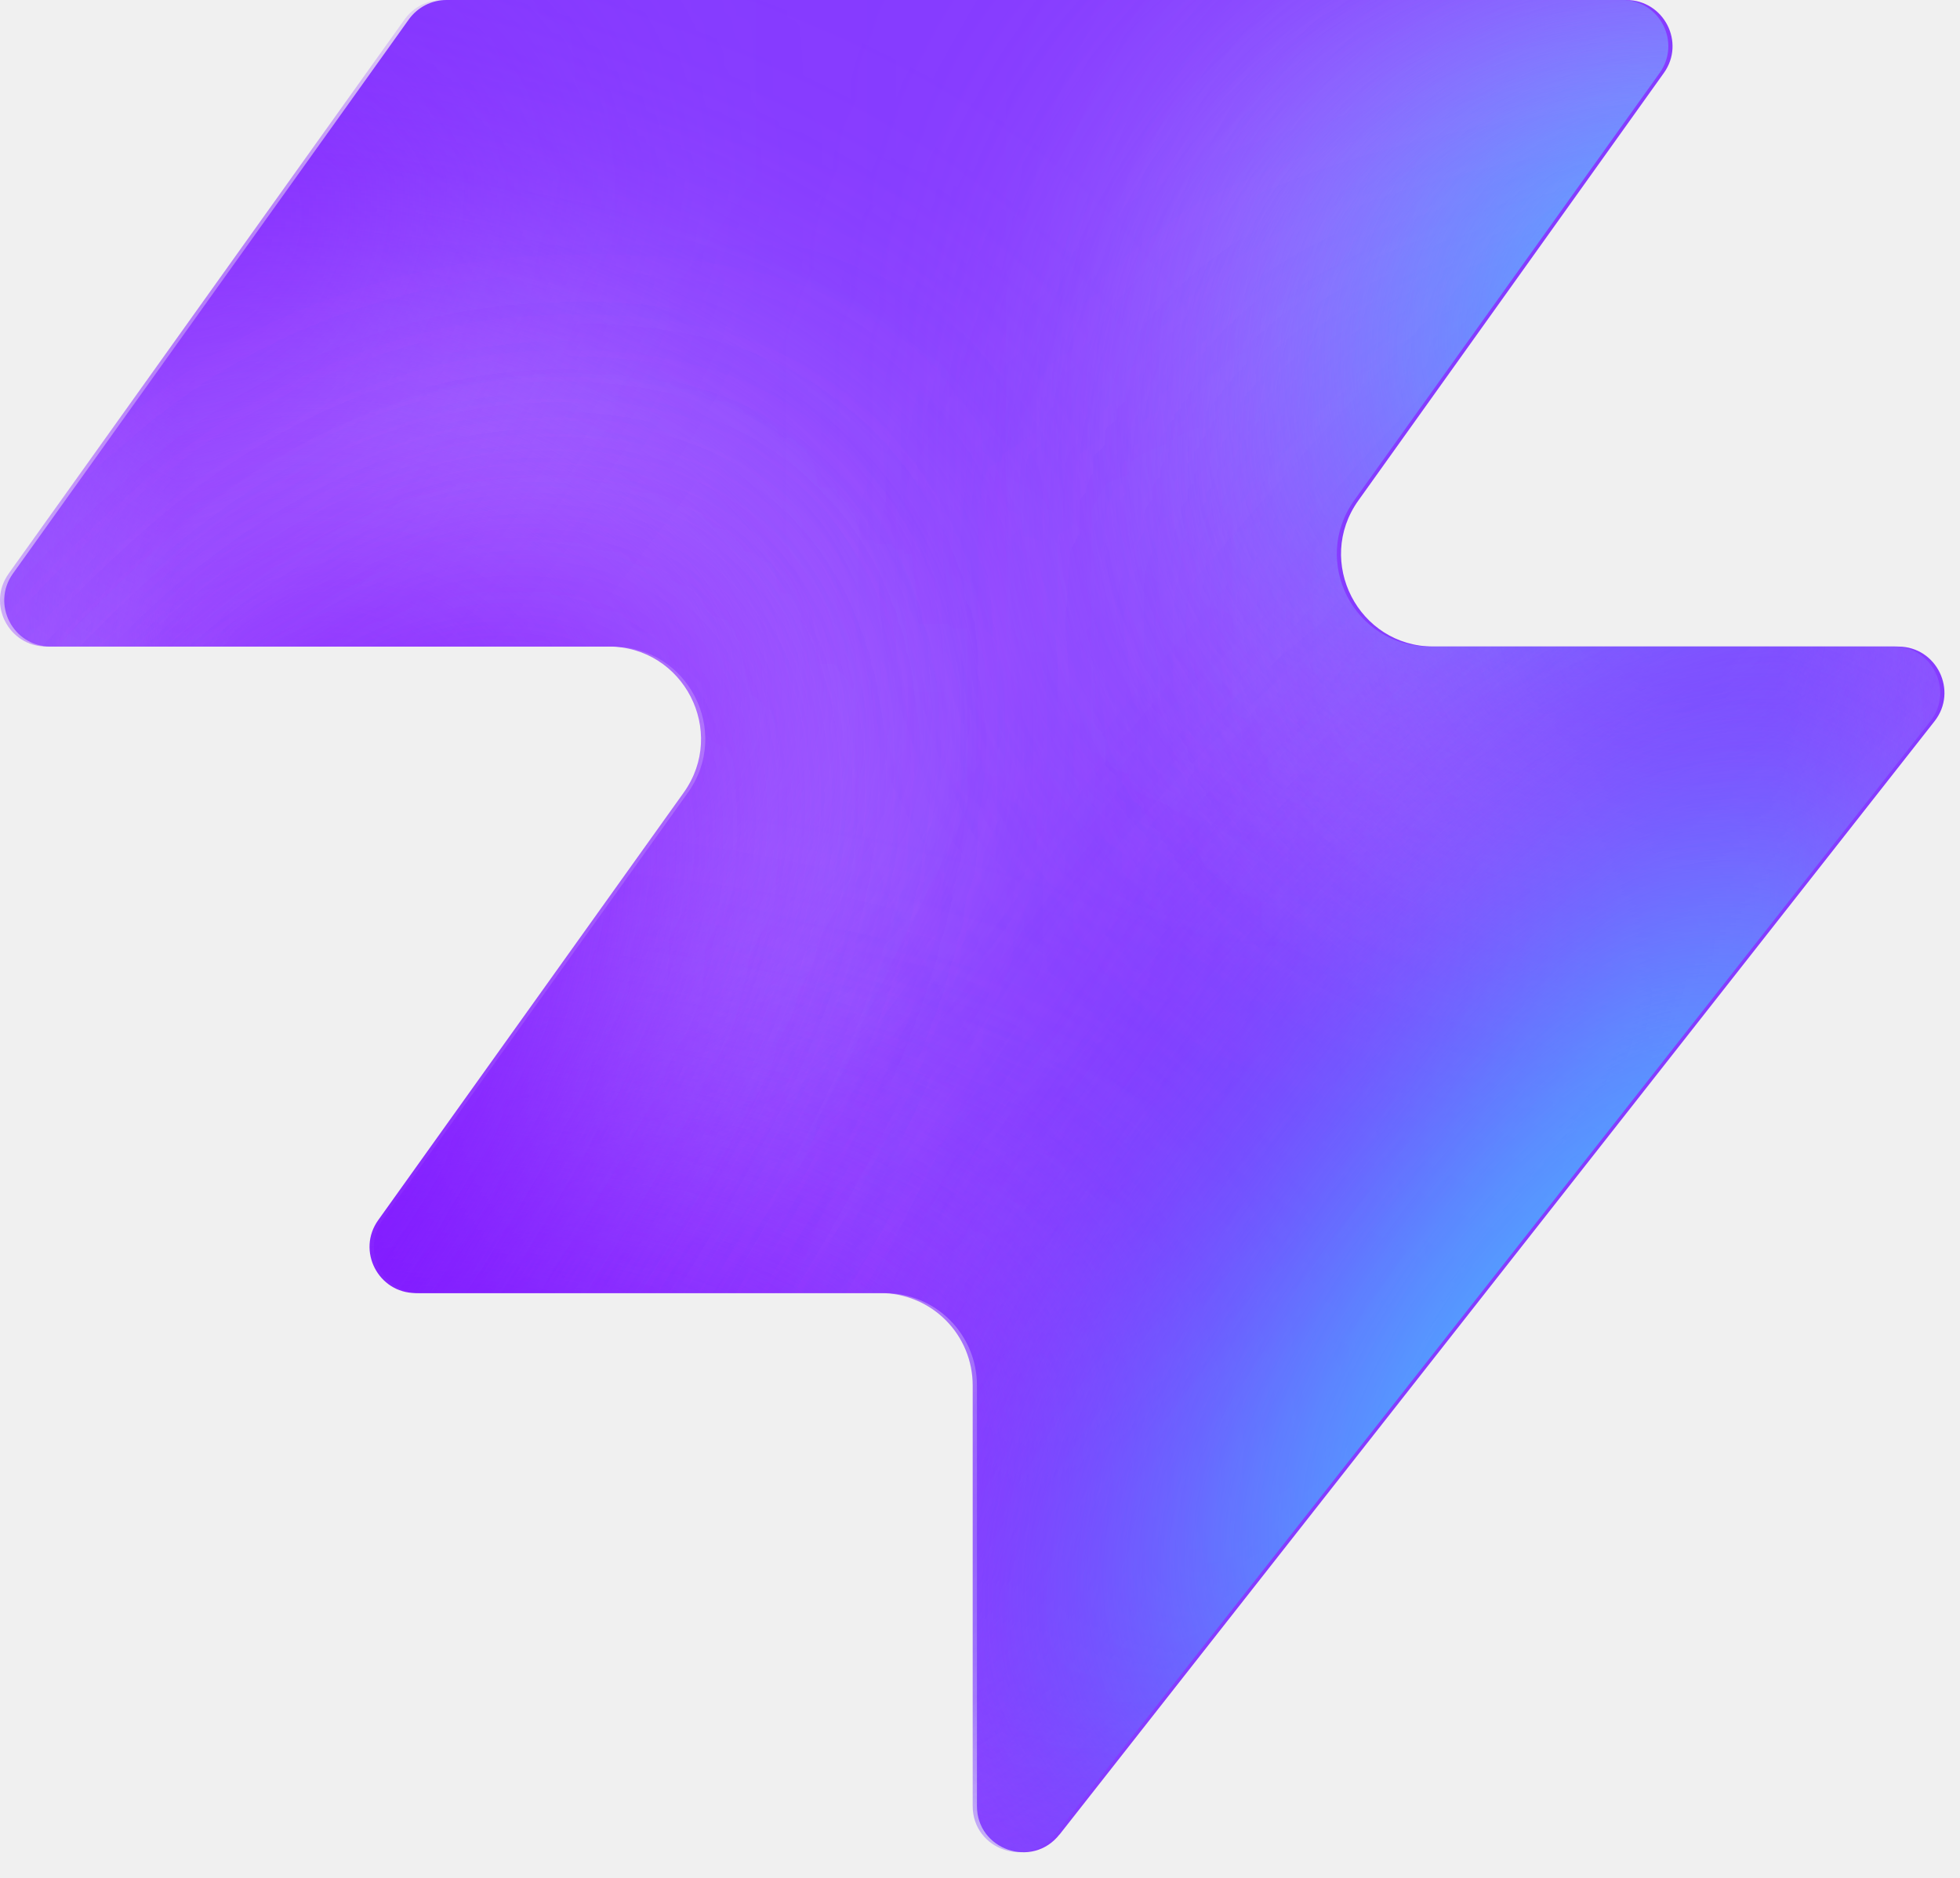
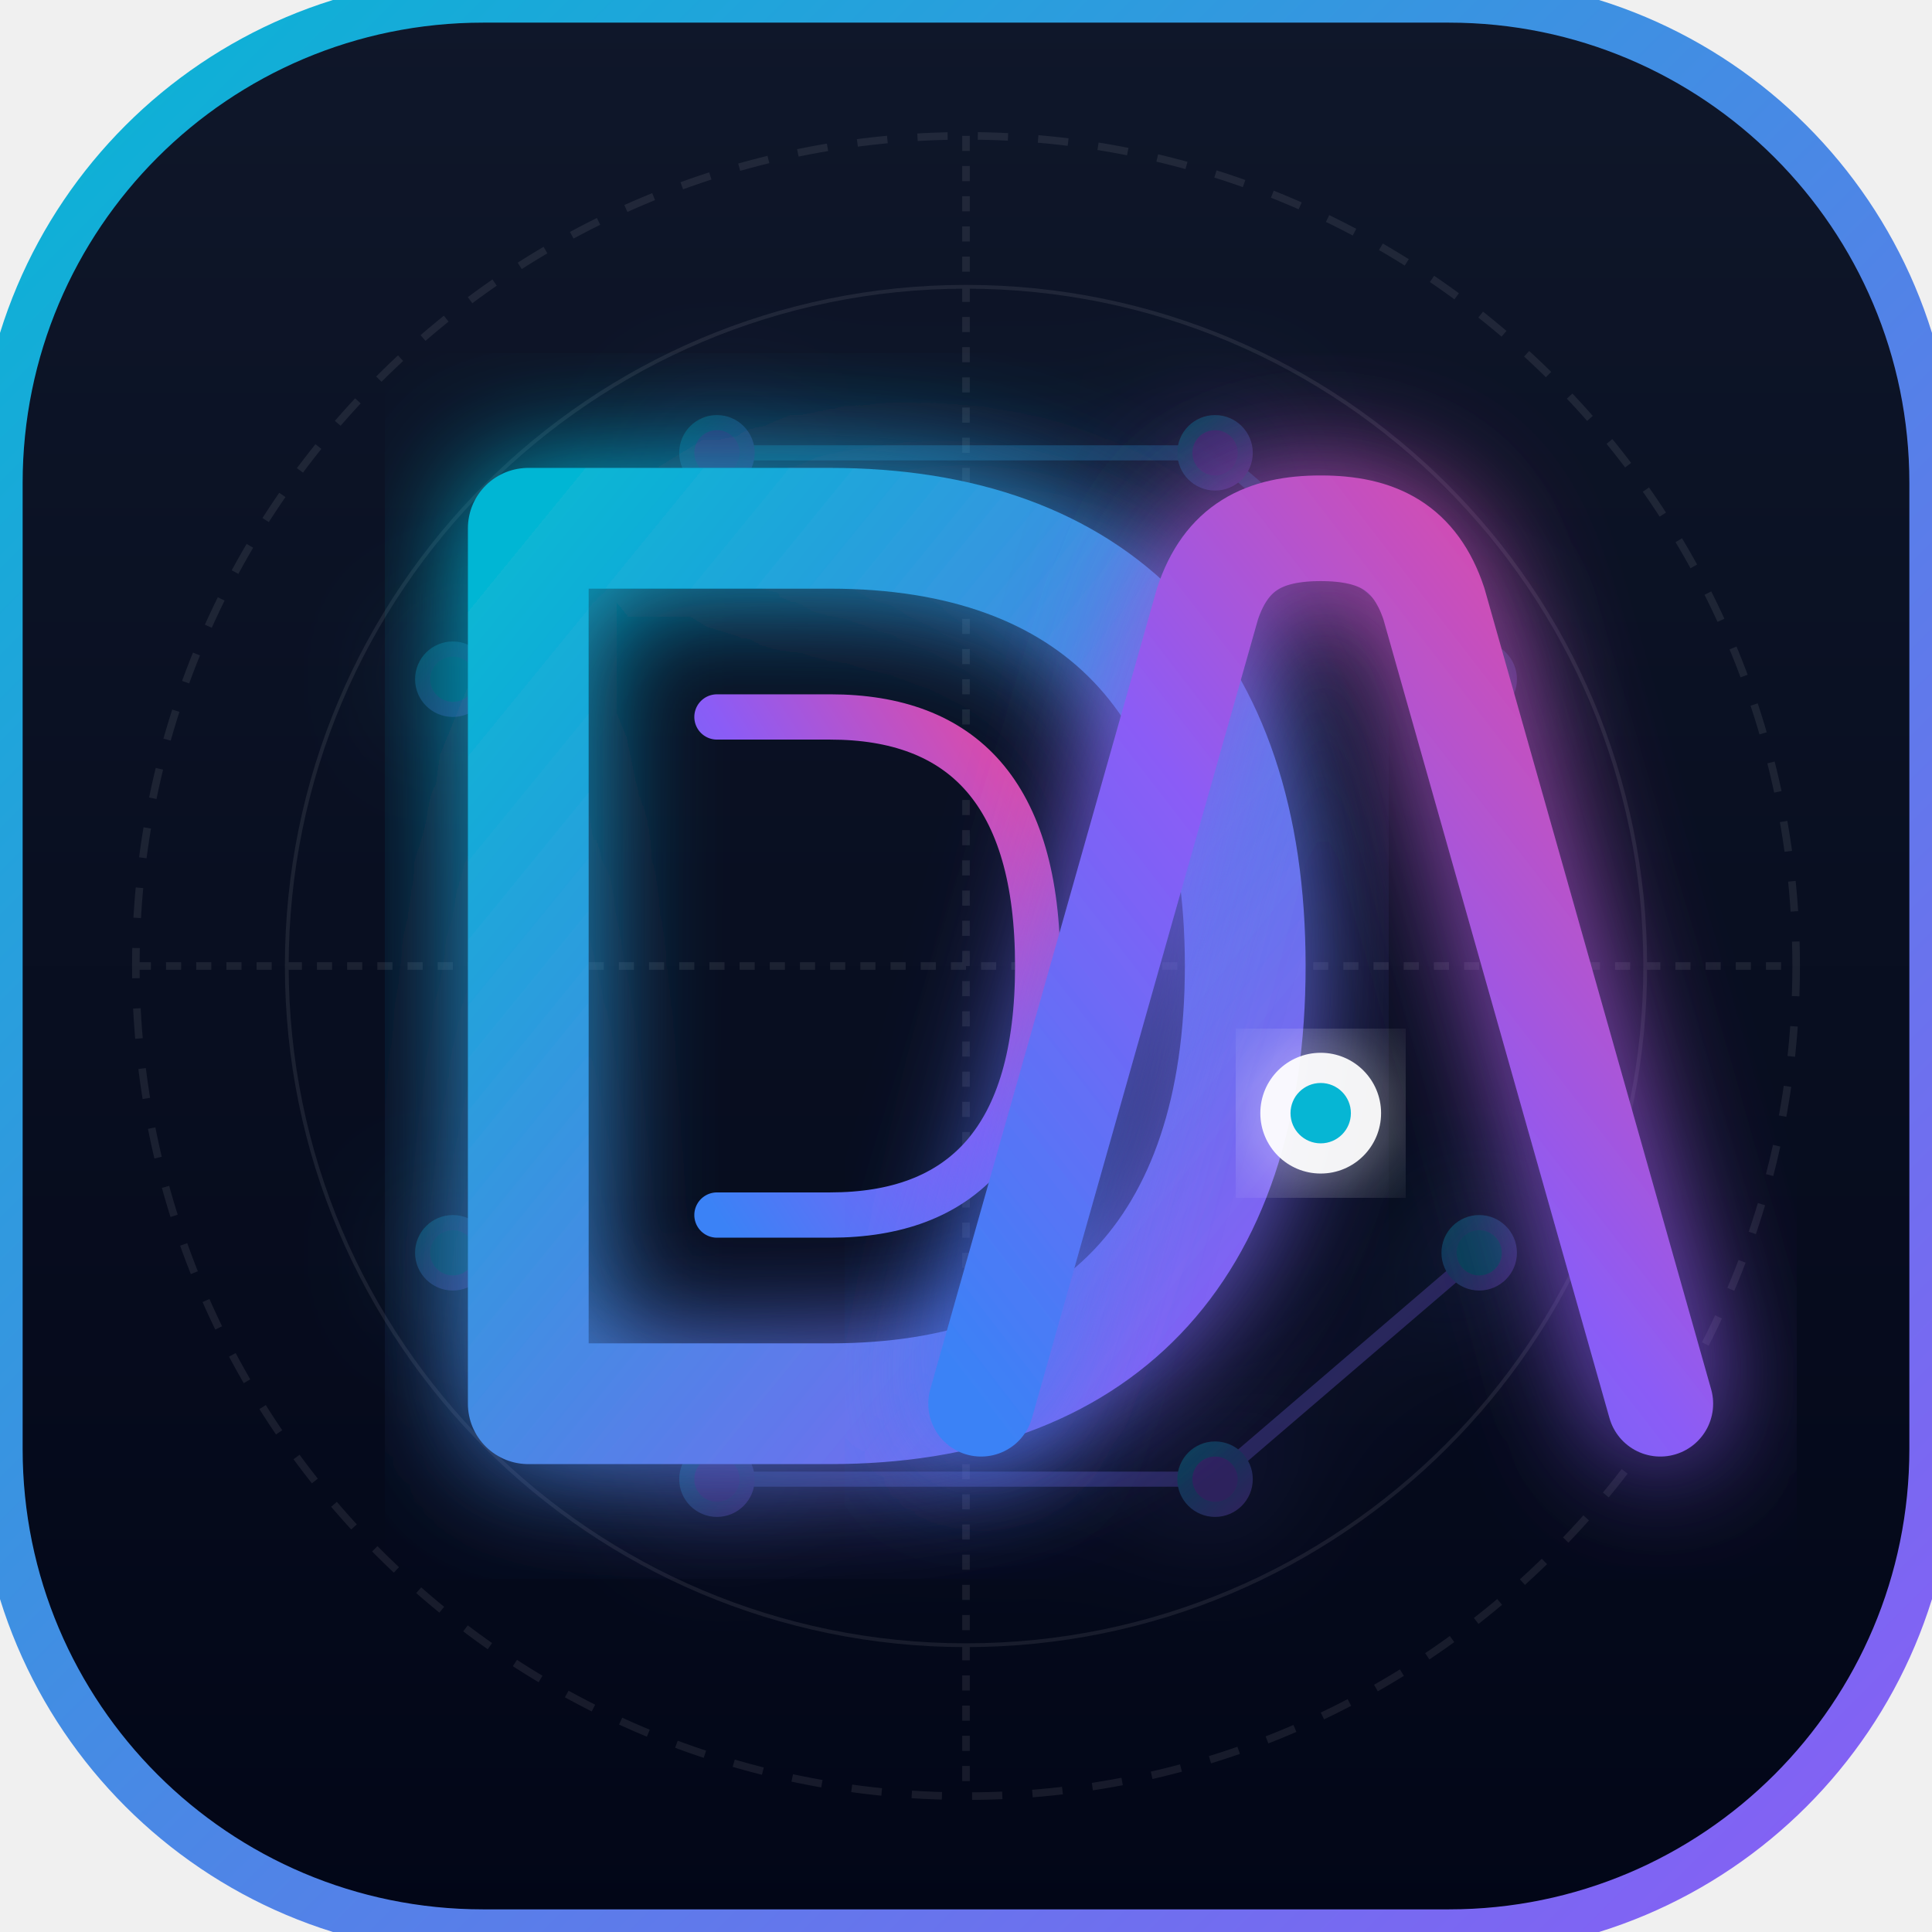
- <svg xmlns="http://www.w3.org/2000/svg" width="48" height="46" fill="none" viewBox="0 0 48 46">
-   <path fill="#863bff" d="M25.946 44.938c-.664.845-2.021.375-2.021-.698V33.937a2.26 2.26 0 0 0-2.262-2.262H10.287c-.92 0-1.456-1.04-.92-1.788l7.48-10.471c1.07-1.497 0-3.578-1.842-3.578H1.237c-.92 0-1.456-1.04-.92-1.788L10.013.474c.214-.297.556-.474.92-.474h28.894c.92 0 1.456 1.04.92 1.788l-7.48 10.471c-1.07 1.498 0 3.579 1.842 3.579h11.377c.943 0 1.473 1.088.89 1.83L25.947 44.94z" style="fill:#863bff;fill:color(display-p3 .525 .23 1);fill-opacity:1" />
-   <mask id="a" width="48" height="46" x="0" y="0" maskUnits="userSpaceOnUse" style="mask-type:alpha">
-     <path fill="#000" d="M25.842 44.938c-.664.844-2.021.375-2.021-.698V33.937a2.26 2.26 0 0 0-2.262-2.262H10.183c-.92 0-1.456-1.04-.92-1.788l7.48-10.471c1.07-1.498 0-3.579-1.842-3.579H1.133c-.92 0-1.456-1.04-.92-1.787L9.91.473c.214-.297.556-.474.92-.474h28.894c.92 0 1.456 1.04.92 1.788l-7.48 10.471c-1.07 1.498 0 3.578 1.842 3.578h11.377c.943 0 1.473 1.088.89 1.832L25.843 44.94z" style="fill:#000;fill-opacity:1" />
-   </mask>
-   <g mask="url(#a)">
-     <g filter="url(#b)">
-       <ellipse cx="5.508" cy="14.704" fill="#ede6ff" rx="5.508" ry="14.704" style="fill:#ede6ff;fill:color(display-p3 .927 .903 1);fill-opacity:1" transform="matrix(.00324 1 1 -.00324 -4.47 31.516)" />
-     </g>
-     <g filter="url(#c)">
-       <ellipse cx="10.399" cy="29.851" fill="#ede6ff" rx="10.399" ry="29.851" style="fill:#ede6ff;fill:color(display-p3 .927 .903 1);fill-opacity:1" transform="matrix(.00324 1 1 -.00324 -39.328 7.883)" />
-     </g>
-     <g filter="url(#d)">
-       <ellipse cx="5.508" cy="30.487" fill="#7e14ff" rx="5.508" ry="30.487" style="fill:#7e14ff;fill:color(display-p3 .492 .077 1);fill-opacity:1" transform="rotate(89.814 -25.913 -14.639)scale(1 -1)" />
-     </g>
-     <g filter="url(#e)">
-       <ellipse cx="5.508" cy="30.599" fill="#7e14ff" rx="5.508" ry="30.599" style="fill:#7e14ff;fill:color(display-p3 .492 .077 1);fill-opacity:1" transform="rotate(89.814 -32.644 -3.334)scale(1 -1)" />
-     </g>
-     <g filter="url(#f)">
-       <ellipse cx="5.508" cy="30.599" fill="#7e14ff" rx="5.508" ry="30.599" style="fill:#7e14ff;fill:color(display-p3 .492 .077 1);fill-opacity:1" transform="matrix(.00324 1 1 -.00324 -34.34 30.47)" />
-     </g>
-     <g filter="url(#g)">
-       <ellipse cx="14.072" cy="22.078" fill="#ede6ff" rx="14.072" ry="22.078" style="fill:#ede6ff;fill:color(display-p3 .927 .903 1);fill-opacity:1" transform="rotate(93.35 24.506 48.493)scale(-1 1)" />
-     </g>
-     <g filter="url(#h)">
-       <ellipse cx="3.47" cy="21.501" fill="#7e14ff" rx="3.47" ry="21.501" style="fill:#7e14ff;fill:color(display-p3 .492 .077 1);fill-opacity:1" transform="rotate(89.009 28.708 47.59)scale(-1 1)" />
-     </g>
-     <g filter="url(#i)">
-       <ellipse cx="3.47" cy="21.501" fill="#7e14ff" rx="3.47" ry="21.501" style="fill:#7e14ff;fill:color(display-p3 .492 .077 1);fill-opacity:1" transform="rotate(89.009 28.708 47.59)scale(-1 1)" />
-     </g>
-     <g filter="url(#j)">
-       <ellipse cx=".387" cy="8.972" fill="#7e14ff" rx="4.407" ry="29.108" style="fill:#7e14ff;fill:color(display-p3 .492 .077 1);fill-opacity:1" transform="rotate(39.51 .387 8.972)" />
-     </g>
-     <g filter="url(#k)">
-       <ellipse cx="47.523" cy="-6.092" fill="#7e14ff" rx="4.407" ry="29.108" style="fill:#7e14ff;fill:color(display-p3 .492 .077 1);fill-opacity:1" transform="rotate(37.892 47.523 -6.092)" />
-     </g>
-     <g filter="url(#l)">
-       <ellipse cx="41.412" cy="6.333" fill="#47bfff" rx="5.971" ry="9.665" style="fill:#47bfff;fill:color(display-p3 .28 .748 1);fill-opacity:1" transform="rotate(37.892 41.412 6.333)" />
-     </g>
-     <g filter="url(#m)">
-       <ellipse cx="-1.879" cy="38.332" fill="#7e14ff" rx="4.407" ry="29.108" style="fill:#7e14ff;fill:color(display-p3 .492 .077 1);fill-opacity:1" transform="rotate(37.892 -1.88 38.332)" />
-     </g>
-     <g filter="url(#n)">
-       <ellipse cx="-1.879" cy="38.332" fill="#7e14ff" rx="4.407" ry="29.108" style="fill:#7e14ff;fill:color(display-p3 .492 .077 1);fill-opacity:1" transform="rotate(37.892 -1.88 38.332)" />
-     </g>
-     <g filter="url(#o)">
-       <ellipse cx="35.651" cy="29.907" fill="#7e14ff" rx="4.407" ry="29.108" style="fill:#7e14ff;fill:color(display-p3 .492 .077 1);fill-opacity:1" transform="rotate(37.892 35.651 29.907)" />
-     </g>
-     <g filter="url(#p)">
-       <ellipse cx="38.418" cy="32.4" fill="#47bfff" rx="5.971" ry="15.297" style="fill:#47bfff;fill:color(display-p3 .28 .748 1);fill-opacity:1" transform="rotate(37.892 38.418 32.4)" />
-     </g>
-   </g>
+ <svg xmlns="http://www.w3.org/2000/svg" viewBox="0 0 512 512" width="100%" height="100%">
  <defs>
-     <filter id="b" width="60.045" height="41.654" x="-19.77" y="16.149" color-interpolation-filters="sRGB" filterUnits="userSpaceOnUse">
-       <feFlood flood-opacity="0" result="BackgroundImageFix" />
-       <feBlend in="SourceGraphic" in2="BackgroundImageFix" result="shape" />
-       <feGaussianBlur result="effect1_foregroundBlur_2002_17158" stdDeviation="7.659" />
-     </filter>
-     <filter id="c" width="90.34" height="51.437" x="-54.613" y="-7.533" color-interpolation-filters="sRGB" filterUnits="userSpaceOnUse">
-       <feFlood flood-opacity="0" result="BackgroundImageFix" />
-       <feBlend in="SourceGraphic" in2="BackgroundImageFix" result="shape" />
-       <feGaussianBlur result="effect1_foregroundBlur_2002_17158" stdDeviation="7.659" />
-     </filter>
-     <filter id="d" width="79.355" height="29.4" x="-49.64" y="2.03" color-interpolation-filters="sRGB" filterUnits="userSpaceOnUse">
-       <feFlood flood-opacity="0" result="BackgroundImageFix" />
-       <feBlend in="SourceGraphic" in2="BackgroundImageFix" result="shape" />
-       <feGaussianBlur result="effect1_foregroundBlur_2002_17158" stdDeviation="4.596" />
-     </filter>
-     <filter id="e" width="79.579" height="29.4" x="-45.045" y="20.029" color-interpolation-filters="sRGB" filterUnits="userSpaceOnUse">
-       <feFlood flood-opacity="0" result="BackgroundImageFix" />
-       <feBlend in="SourceGraphic" in2="BackgroundImageFix" result="shape" />
-       <feGaussianBlur result="effect1_foregroundBlur_2002_17158" stdDeviation="4.596" />
-     </filter>
-     <filter id="f" width="79.579" height="29.4" x="-43.513" y="21.178" color-interpolation-filters="sRGB" filterUnits="userSpaceOnUse">
-       <feFlood flood-opacity="0" result="BackgroundImageFix" />
-       <feBlend in="SourceGraphic" in2="BackgroundImageFix" result="shape" />
-       <feGaussianBlur result="effect1_foregroundBlur_2002_17158" stdDeviation="4.596" />
-     </filter>
-     <filter id="g" width="74.749" height="58.852" x="15.756" y="-17.901" color-interpolation-filters="sRGB" filterUnits="userSpaceOnUse">
-       <feFlood flood-opacity="0" result="BackgroundImageFix" />
-       <feBlend in="SourceGraphic" in2="BackgroundImageFix" result="shape" />
-       <feGaussianBlur result="effect1_foregroundBlur_2002_17158" stdDeviation="7.659" />
-     </filter>
-     <filter id="h" width="61.377" height="25.362" x="23.548" y="2.284" color-interpolation-filters="sRGB" filterUnits="userSpaceOnUse">
-       <feFlood flood-opacity="0" result="BackgroundImageFix" />
-       <feBlend in="SourceGraphic" in2="BackgroundImageFix" result="shape" />
-       <feGaussianBlur result="effect1_foregroundBlur_2002_17158" stdDeviation="4.596" />
-     </filter>
-     <filter id="i" width="61.377" height="25.362" x="23.548" y="2.284" color-interpolation-filters="sRGB" filterUnits="userSpaceOnUse">
-       <feFlood flood-opacity="0" result="BackgroundImageFix" />
-       <feBlend in="SourceGraphic" in2="BackgroundImageFix" result="shape" />
-       <feGaussianBlur result="effect1_foregroundBlur_2002_17158" stdDeviation="4.596" />
-     </filter>
-     <filter id="j" width="56.045" height="63.649" x="-27.636" y="-22.853" color-interpolation-filters="sRGB" filterUnits="userSpaceOnUse">
-       <feFlood flood-opacity="0" result="BackgroundImageFix" />
-       <feBlend in="SourceGraphic" in2="BackgroundImageFix" result="shape" />
-       <feGaussianBlur result="effect1_foregroundBlur_2002_17158" stdDeviation="4.596" />
-     </filter>
-     <filter id="k" width="54.814" height="64.646" x="20.116" y="-38.415" color-interpolation-filters="sRGB" filterUnits="userSpaceOnUse">
-       <feFlood flood-opacity="0" result="BackgroundImageFix" />
-       <feBlend in="SourceGraphic" in2="BackgroundImageFix" result="shape" />
-       <feGaussianBlur result="effect1_foregroundBlur_2002_17158" stdDeviation="4.596" />
-     </filter>
-     <filter id="l" width="33.541" height="35.313" x="24.641" y="-11.323" color-interpolation-filters="sRGB" filterUnits="userSpaceOnUse">
-       <feFlood flood-opacity="0" result="BackgroundImageFix" />
-       <feBlend in="SourceGraphic" in2="BackgroundImageFix" result="shape" />
-       <feGaussianBlur result="effect1_foregroundBlur_2002_17158" stdDeviation="4.596" />
-     </filter>
-     <filter id="m" width="54.814" height="64.646" x="-29.286" y="6.009" color-interpolation-filters="sRGB" filterUnits="userSpaceOnUse">
-       <feFlood flood-opacity="0" result="BackgroundImageFix" />
-       <feBlend in="SourceGraphic" in2="BackgroundImageFix" result="shape" />
-       <feGaussianBlur result="effect1_foregroundBlur_2002_17158" stdDeviation="4.596" />
-     </filter>
-     <filter id="n" width="54.814" height="64.646" x="-29.286" y="6.009" color-interpolation-filters="sRGB" filterUnits="userSpaceOnUse">
-       <feFlood flood-opacity="0" result="BackgroundImageFix" />
-       <feBlend in="SourceGraphic" in2="BackgroundImageFix" result="shape" />
-       <feGaussianBlur result="effect1_foregroundBlur_2002_17158" stdDeviation="4.596" />
-     </filter>
-     <filter id="o" width="54.814" height="64.646" x="8.244" y="-2.416" color-interpolation-filters="sRGB" filterUnits="userSpaceOnUse">
-       <feFlood flood-opacity="0" result="BackgroundImageFix" />
-       <feBlend in="SourceGraphic" in2="BackgroundImageFix" result="shape" />
-       <feGaussianBlur result="effect1_foregroundBlur_2002_17158" stdDeviation="4.596" />
-     </filter>
-     <filter id="p" width="39.409" height="43.623" x="18.713" y="10.588" color-interpolation-filters="sRGB" filterUnits="userSpaceOnUse">
-       <feFlood flood-opacity="0" result="BackgroundImageFix" />
-       <feBlend in="SourceGraphic" in2="BackgroundImageFix" result="shape" />
-       <feGaussianBlur result="effect1_foregroundBlur_2002_17158" stdDeviation="4.596" />
+     <linearGradient id="primary-grad" x1="0%" y1="0%" x2="100%" y2="100%">
+       <stop offset="0%" stop-color="#06b6d4" />
+       <stop offset="100%" stop-color="#8b5cf6" />
+     </linearGradient>
+     <linearGradient id="accent-grad" x1="0%" y1="100%" x2="100%" y2="0%">
+       <stop offset="0%" stop-color="#3b82f6" />
+       <stop offset="50%" stop-color="#8b5cf6" />
+       <stop offset="100%" stop-color="#ec4899" />
+     </linearGradient>
+     <linearGradient id="bg-grad" x1="0%" y1="0%" x2="0%" y2="100%">
+       <stop offset="0%" stop-color="#0f172a" />
+       <stop offset="100%" stop-color="#020617" />
+     </linearGradient>
+     <filter id="glow" x="-20%" y="-20%" width="140%" height="140%">
+       <feGaussianBlur stdDeviation="16" result="blur" />
+       <feComposite in="SourceGraphic" in2="blur" operator="over" />
    </filter>
  </defs>
+   <rect width="512" height="512" rx="128" fill="url(#bg-grad)" stroke="url(#primary-grad)" stroke-width="12" />
+   <g opacity="0.08">
+     <circle cx="256" cy="256" r="220" fill="none" stroke="#fff" stroke-width="2" stroke-dasharray="8 8" />
+     <circle cx="256" cy="256" r="180" fill="none" stroke="#fff" stroke-width="1" />
+     <line x1="256" y1="36" x2="256" y2="476" stroke="#fff" stroke-width="2" stroke-dasharray="4 4" />
+     <line x1="36" y1="256" x2="476" y2="256" stroke="#fff" stroke-width="2" stroke-dasharray="4 4" />
+   </g>
+   <g>
+     <g opacity="0.3" stroke="url(#primary-grad)" stroke-width="4" fill="none" filter="url(#glow)">
+       <path d="M 120 180 L 190 120 L 322 120 L 392 180 M 120 332 L 190 392 L 322 392 L 392 332" />
+       <circle cx="120" cy="180" r="8" fill="#06b6d4" />
+       <circle cx="190" cy="120" r="8" fill="#8b5cf6" />
+       <circle cx="322" cy="120" r="8" fill="#8b5cf6" />
+       <circle cx="392" cy="180" r="8" fill="#06b6d4" />
+       <circle cx="120" cy="332" r="8" fill="#06b6d4" />
+       <circle cx="190" cy="392" r="8" fill="#8b5cf6" />
+       <circle cx="322" cy="392" r="8" fill="#8b5cf6" />
+       <circle cx="392" cy="332" r="8" fill="#06b6d4" />
+     </g>
+     <path d="M 140 140 L 220 140 C 290 140 330 180 330 256 C 330 332 290 372 220 372 L 140 372 Z" fill="none" stroke="url(#primary-grad)" stroke-width="32" stroke-linejoin="round" stroke-linecap="round" filter="url(#glow)" />
+     <path d="M 190 190 L 220 190 C 255 190 275 210 275 256 C 275 302 255 322 220 322 L 190 322" fill="none" stroke="url(#accent-grad)" stroke-width="12" stroke-linejoin="round" stroke-linecap="round" />
+     <path d="M 260 372 L 320 160 C 325 145 335 140 350 140 C 365 140 375 145 380 160 L 440 372" fill="none" stroke="url(#accent-grad)" stroke-width="28" stroke-linejoin="round" stroke-linecap="round" filter="url(#glow)" />
+     <path d="M 295 295 L 405 295" fill="none" stroke="url(#primary-grad)" stroke-width="16" stroke-linecap="round" />
+   </g>
+   <circle cx="350" cy="295" r="16" fill="#fff" filter="url(#glow)" opacity="0.95" />
+   <circle cx="350" cy="295" r="8" fill="#06b6d4" />
</svg>
